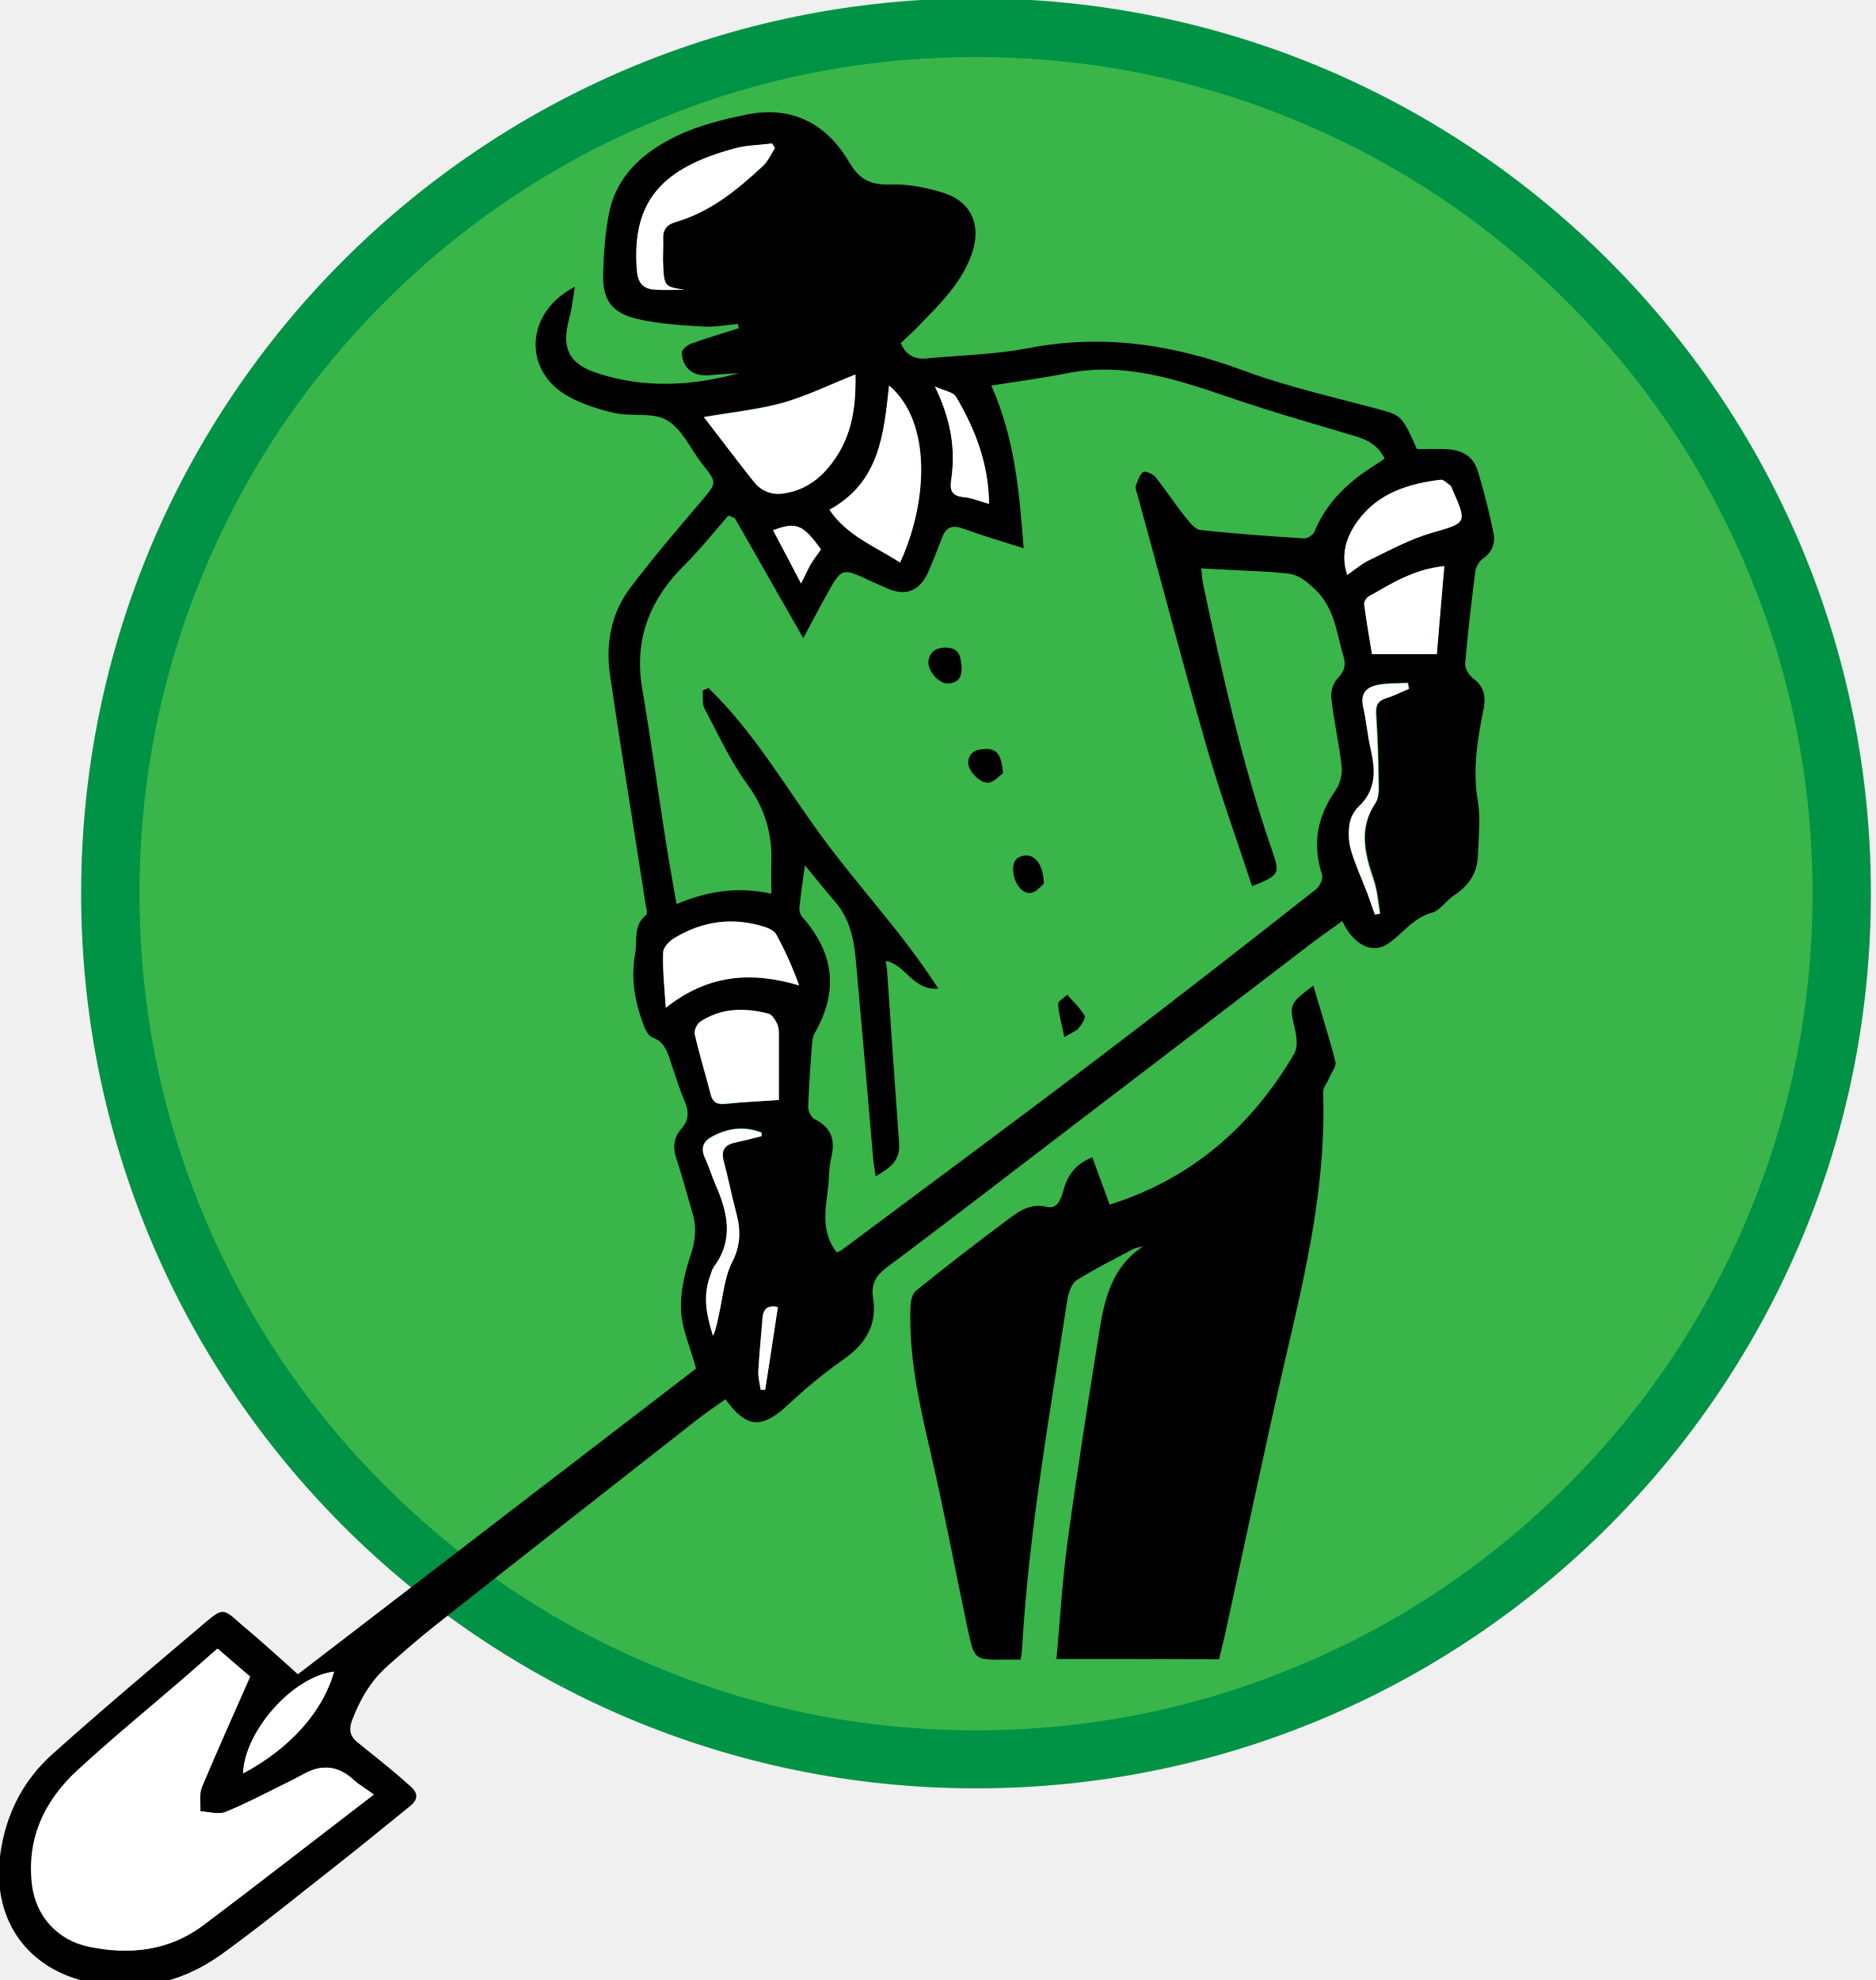
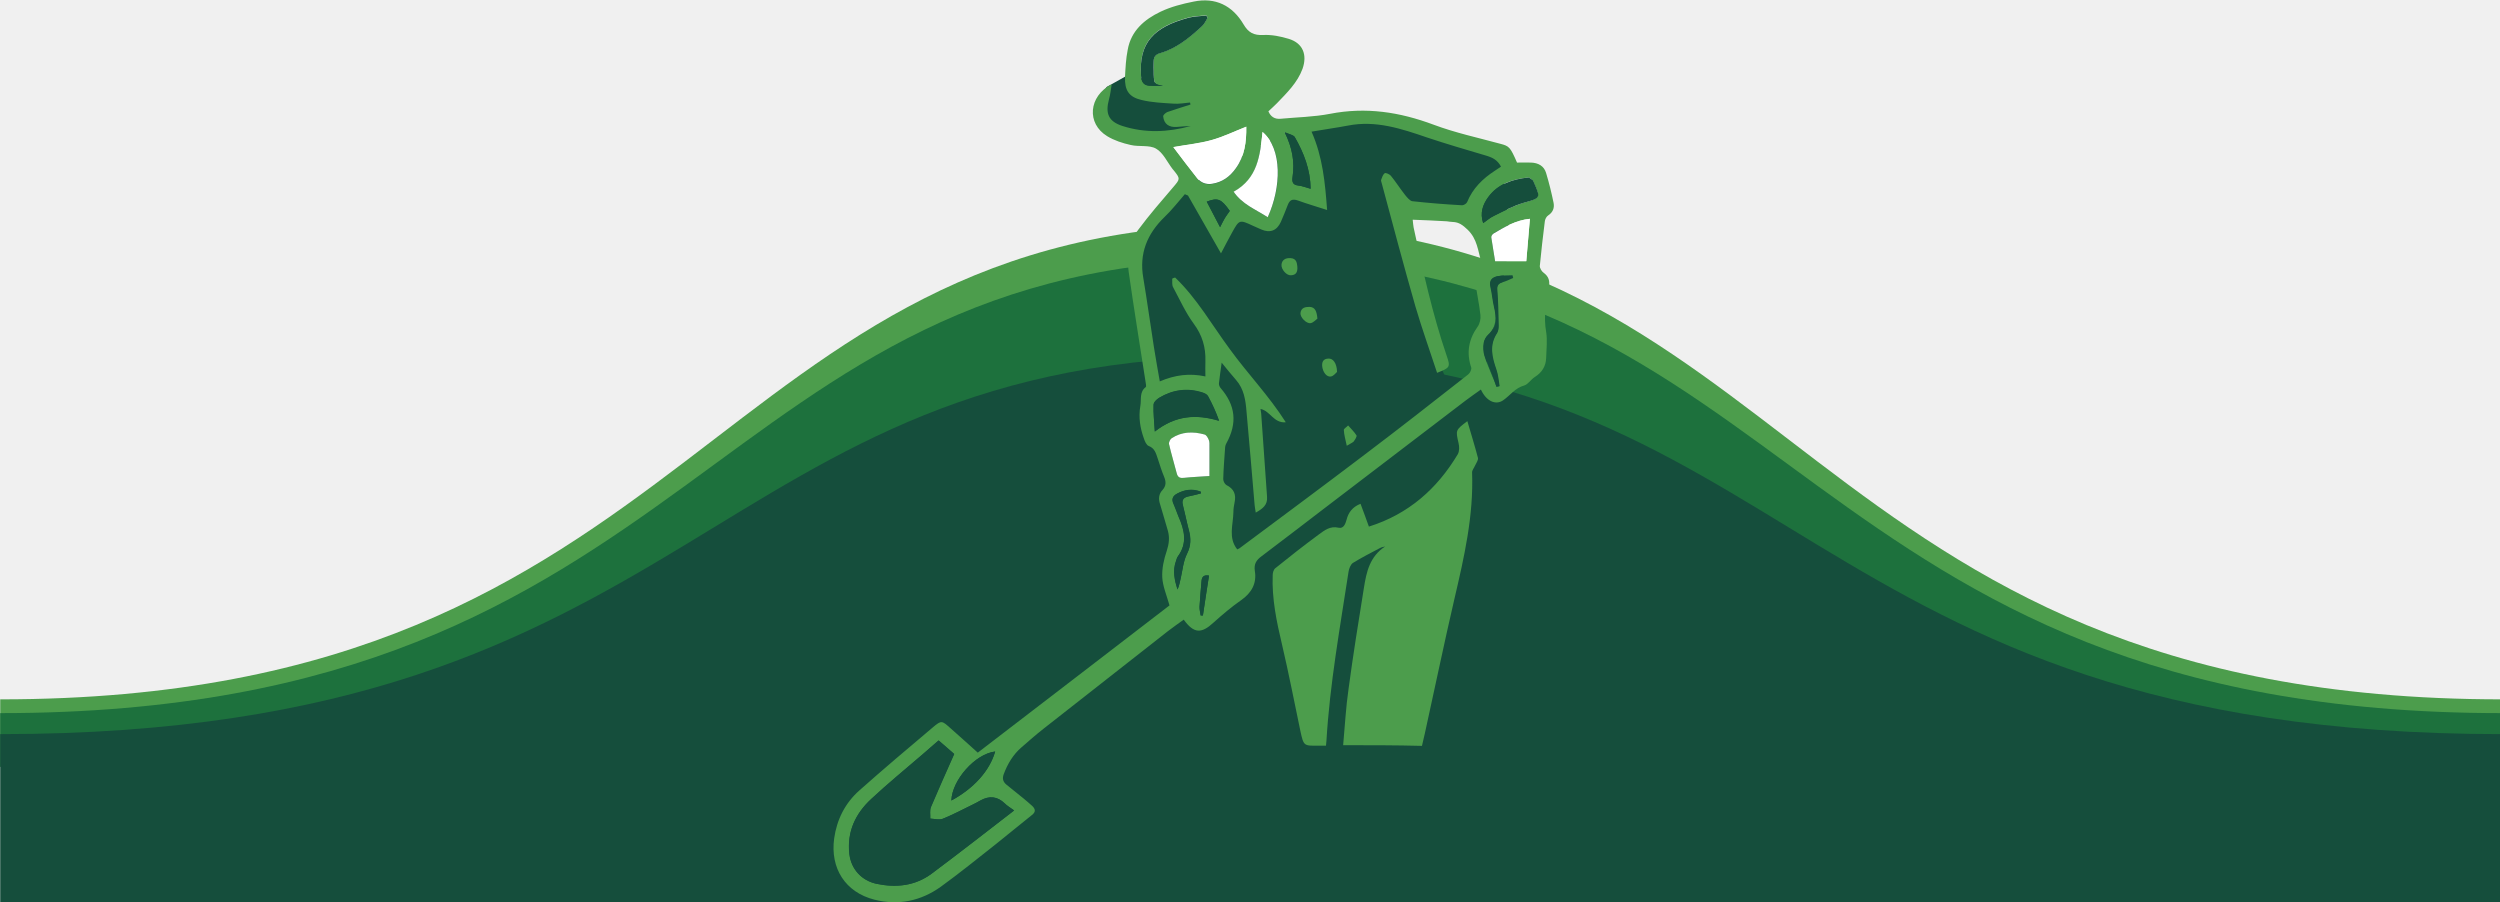
- <svg xmlns="http://www.w3.org/2000/svg" version="1.1" id="Layer_1" x="0px" y="0px" viewBox="0 0 575.6 607.5" style="enable-background:new 0 0 575.6 607.5;" xml:space="preserve">
+ <svg xmlns="http://www.w3.org/2000/svg" version="1.1" id="Layer_1" x="0px" y="0px" viewBox="0 0 1107.1 399.2" style="enable-background:new 0 0 1107.1 399.2;" xml:space="preserve">
  <style type="text/css">
- 	.st0{fill:#39B54A;}
- 	.st1{fill:#009245;}
- 	.st2{fill:#FFFFFF;}
+ 	.st0{fill:#154E3C;}
+ 	.st1{fill:#4C9D4C;}
+ 	.st2{fill:#1D713D;}
+ 	.st3{fill:#FFFFFF;}
</style>
+   <polyline class="st0" points="500.1,32.9 490.1,38.5 485.1,45.9 487.1,53.9 498.1,59.9 518.1,60.9 534.1,55.9 535.1,44.9   521.1,39.9 " />
+   <path class="st1" d="M0.1,309.7c311.8,0,311.8-210.4,554-210.4s242.2,210.4,554,210.4c0,9.9,0,19.9,0,29.8c-369.3,0-738.7,0-1108,0  C0.1,329.6,0.1,319.7,0.1,309.7z" />
+   <path class="st2" d="M1108.1,315.8c-311.8,0-311.8-201.1-554-201.1S311.9,315.8,0.1,315.8c0,7.9,0,15.8,0,23.8  c369.3,0,738.7,0,1108,0C1108.1,331.6,1108.1,323.7,1108.1,315.8z" />
+   <path class="st0" d="M554.1,157.7c-242.2,0-242.2,167.4-554,167.4c0,1.6,0,3.2,0,4.9v9.6v65.4h1108v-65.4v-9.6c0-1.6,0-3.2,0-4.9  C796.3,325.1,796.3,157.7,554.1,157.7z" />
+   <polygon class="st0" points="664.9,68.5 641.1,59.9 605.9,51.4 575.4,55.2 526.9,81.8 516.4,88.5 501.2,114.2 511.6,172.3   535.4,170.4 537.3,153.3 554.5,177.1 561.1,239 643.9,175.9 634.5,154.2 618.3,91.4 620.2,92.3 647.8,95.2 658.3,108.5 657.3,126.6   658.3,142.8 654.5,154.2 654.5,167.8 657.3,165.7 668.8,107.6 " />
  <g>
-     <path class="st0" d="M299.5,539.7c-71,0-137.7-27.6-187.8-77.8C61.5,411.7,33.9,345,33.9,274.1c0-71,27.6-137.7,77.8-187.8   C161.8,36.1,228.5,8.5,299.5,8.5c71,0,137.7,27.6,187.8,77.8c50.2,50.2,77.8,116.9,77.8,187.8c0,71-27.6,137.7-77.8,187.8   S370.4,539.7,299.5,539.7z" />
-     <path class="st1" d="M299.5,17.5c34.7,0,68.3,6.8,99.9,20.2c30.6,12.9,58,31.4,81.6,55c23.6,23.6,42.1,51,55,81.6   c13.4,31.6,20.2,65.2,20.2,99.9s-6.8,68.3-20.2,99.9c-12.9,30.6-31.4,58-55,81.6c-23.6,23.6-51,42.1-81.6,55   c-31.6,13.4-65.2,20.2-99.9,20.2s-68.3-6.8-99.9-20.2c-30.6-12.9-58-31.4-81.6-55c-23.6-23.6-42.1-51-55-81.6   c-13.4-31.6-20.2-65.2-20.2-99.9s6.8-68.3,20.2-99.9c12.9-30.6,31.4-58,55-81.6c23.6-23.6,51-42.1,81.6-55   C231.2,24.2,264.8,17.5,299.5,17.5 M299.5-0.5c-151.7,0-274.6,123-274.6,274.6s123,274.6,274.6,274.6s274.6-123,274.6-274.6   S451.2-0.5,299.5-0.5L299.5-0.5z" />
-   </g>
-   <g>
-     <path d="M91.4,513.7c41-31.5,82-62.9,122.2-93.8c-1.8-6.7-4.4-12.2-4.6-17.8c-0.3-5.6,1.1-11.5,2.9-16.9c1.5-4.4,1.9-8.4,0.7-12.7   c-1.7-5.7-3.2-11.5-5.1-17.2c-1.1-3.4-0.7-6.4,1.6-9c2.4-2.7,2.3-5.3,1-8.4c-1.6-3.8-2.8-7.7-4.1-11.5c-1.1-3.3-1.8-6.6-5.8-8.1   c-1.4-0.5-2.4-2.9-3-4.6c-2.5-6.8-3.6-13.7-2.3-21c0.7-4.2-0.7-8.7,3.4-12c0.5-0.4,0-2.2-0.2-3.3c-3.6-23.4-7.5-46.9-10.9-70.3   c-1.4-9.5,0.3-18.9,6.1-26.6c7.1-9.4,14.8-18.4,22.4-27.3c4.1-4.9,4.3-5.2,0.3-10.2c-0.3-0.3-0.6-0.7-0.8-1   c-3.4-4.5-6-10.5-10.6-13.1c-4.3-2.5-10.8-1-16.1-2.2c-5.2-1.2-10.5-2.9-15-5.6c-13.2-8.1-12-25.5,2.9-33.1   c-0.6,3.6-0.9,6.7-1.7,9.6c-2.5,9.1-0.3,14,8.6,16.9c14.3,4.7,28.9,4,43.4,0c-2.9,0.2-5.9,0.3-8.8,0.6c-5,0.5-8.3-1.8-8.7-6.8   c-0.1-0.9,1.6-2.4,2.8-2.8c4.8-1.8,9.8-3.2,14.7-4.8c-0.1-0.4-0.2-0.9-0.3-1.3c-3.5,0.3-7,1-10.4,0.8c-6.8-0.4-13.7-0.8-20.3-2.3   c-8.2-1.9-11-6.1-10.6-14.6c0.2-5.8,0.6-11.7,1.7-17.4c2.2-12,10.7-19.3,20.9-24.2c6.6-3.2,14-5,21.2-6.5   c13.9-2.9,24.7,2.6,31.7,14.6c3.1,5.2,6.4,7,12.4,6.8c5.4-0.2,11.1,0.9,16.3,2.5c9,2.8,12,10.2,8.8,19.1c-3.3,9-9.9,15.3-16.3,21.9   c-1.7,1.8-3.6,3.4-5.4,5.2c1.5,3.4,4,5,7.6,4.7c10.6-1,21.3-1.2,31.7-3.2c22.8-4.4,44.4-1.1,65.9,6.9c13.8,5.1,28.4,8.3,42.7,12.2   c5.4,1.5,6.2,2,10.5,11.9c2.9,0,5.9-0.1,9,0c4.7,0.2,8.3,2.1,9.7,6.8c1.9,6.2,3.5,12.6,4.8,19c0.6,3.1-0.4,5.9-3.4,7.9   c-1.1,0.8-2,2.5-2.2,3.9c-1.2,9.4-2.3,18.8-3.1,28.2c-0.1,1.5,1.1,3.5,2.4,4.5c3.3,2.4,4,5.4,3.3,9.2c-1.9,9.4-3.5,18.8-1.8,28.6   c0.9,5.4,0.2,11,0,16.6c-0.2,5.4-2.8,9.3-7.3,12.2c-2.4,1.5-4.2,4.6-6.7,5.3c-5.9,1.6-9,6.4-13.5,9.5c-4.9,3.4-10.7,0.4-14.1-6.9   c-3.3,2.4-6.6,4.6-9.8,7.1c-30,22.9-59.9,45.8-89.9,68.7c-13.3,10.2-26.6,20.4-40,30.4c-3.3,2.5-5,4.9-4.3,9.5   c1.3,7.9-2.1,13.9-8.8,18.6c-6.2,4.3-12,9.2-17.5,14.3c-7.8,7.2-12.5,7.1-19-1.9c-3.3,2.4-6.8,4.7-10,7.3   c-26.5,20.8-53,41.5-79.4,62.4c-4.8,3.8-9.4,7.8-14,11.9c-5.3,4.6-8.7,10.4-11.2,17c-1,2.8-0.6,4.8,1.6,6.6c3.7,3,7.5,6,11.2,9.1   c1.8,1.5,3.5,3,5.3,4.6c2.1,1.9,2.3,3.8-0.1,5.8c-7.7,6.2-15.3,12.5-23.1,18.6c-11.6,9.1-23,18.4-34.9,27   c-12.7,9.1-27.1,12.1-42.3,8.2c-18.5-4.7-28.2-20-25.6-39c1.7-12.2,7-22.6,16.1-30.7c15.3-13.7,31-26.9,46.7-40.2   c5.4-4.6,5.7-4.4,10.9,0.3C79.2,502.7,85.1,508,91.4,513.7z M256.8,384.3c0.6-0.3,1.1-0.5,1.4-0.7c26.5-19.8,53.1-39.4,79.4-59.4   c22.3-16.9,44.3-34.1,66.3-51.4c1.1-0.9,2.2-3.3,1.8-4.4c-3.1-9.5-1.5-17.9,4.2-26c1.3-1.9,2.1-4.9,1.8-7.2   c-0.8-7.1-2.4-14.1-3.2-21.1c-0.2-1.9,0.6-4.6,2-6c2-2.1,2.6-4,1.8-6.6c-2.2-7.2-2.6-14.8-8.8-20.7c-3-2.8-5.4-4.8-9.3-4.9   c-1.3-0.1-2.6-0.3-3.9-0.4c-7.1-0.4-14.2-0.7-21.7-1.1c0.3,2.1,0.3,3.5,0.6,4.9c5.9,27.5,11.9,54.9,21.1,81.5   c2.6,7.4,2.3,7.7-6.1,11.1c-4.6-14.1-9.7-28.1-13.8-42.3c-7.5-26-14.3-52.2-21.5-78.3c-0.2-0.7-0.6-1.5-0.4-2.1   c0.6-1.6,1.1-3.4,2.3-4.4c0.5-0.4,3,0.6,3.8,1.6c3.2,4,5.9,8.2,9.1,12.2c1.3,1.6,3,3.8,4.6,4c10.6,1.2,21.2,1.9,31.8,2.6   c1,0.1,2.8-1,3.2-2c3.6-8.7,9.9-14.9,17.7-19.9c1.3-0.8,2.6-1.7,3.9-2.6c-2.1-4.2-5.4-5.8-9.1-6.9c-12.7-3.8-25.4-7.4-38-11.7   c-16.4-5.6-32.6-11.1-50.3-7.6c-7.5,1.5-15.1,2.5-23.3,3.8c7.2,16.2,8.6,32.6,9.9,49.9c-6.7-2.1-12.7-3.9-18.5-6   c-3.3-1.2-5.2-0.6-6.5,2.7c-1.4,3.7-2.8,7.3-4.4,10.9c-2.6,5.6-6.9,7.2-12.5,4.7c-1.7-0.8-3.5-1.5-5.2-2.3   c-8.7-4.1-8.7-4.1-13.4,4.4c-2.2,3.9-4.2,7.8-7.1,13.2c-7.5-13.1-14.2-24.9-21-36.8c-0.7-0.3-1.3-0.6-2-0.8   c-4.3,4.9-8.4,10.1-13,14.7c-11,10.7-16.1,23.2-13.4,38.6c2.5,14.6,4.5,29.3,6.8,44c1.1,7.3,2.4,14.5,3.7,21.9   c9.7-4.1,19-5.4,29.1-3.2c0-3.6-0.1-6.6,0-9.6c0.3-8.9-2-16.6-7.4-24c-5.2-7.1-8.9-15.3-13.1-23.2c-0.8-1.5-0.4-3.6-0.6-5.5   c0.6-0.3,1.2-0.5,1.8-0.8c13.9,13.4,23.5,30.2,34.8,45.6c11.4,15.6,24.9,29.7,35.7,46.6c-7.8,0.7-9.9-7.3-16.1-8.5   c0.2,1.2,0.3,2.1,0.4,2.9c1.2,17.7,2.4,35.4,3.7,53.1c0.4,5.3-2.8,7.6-7.2,10.1c-0.3-1.9-0.5-3.3-0.7-4.7   c-1.7-19.9-3.4-39.8-5.2-59.6c-0.6-7.1-1.5-14.2-6.6-20c-3.1-3.5-6-7.3-9.2-11.1c-0.6,4.6-1.3,8.8-1.7,13.1c-0.1,1,0.4,2.3,1.1,3   c9.6,11,10.9,22.5,3.7,35.2c-0.6,1-0.8,2.2-0.9,3.3c-0.5,6.5-1,13.1-1.2,19.6c0,1.3,0.9,3.2,2,3.7c4.9,2.4,6.3,6.1,5.2,11.2   c-0.5,2-0.7,4-0.8,6.1C254.1,368.7,250.9,376.8,256.8,384.3z M114.7,550.6c-2.6-1.9-4.5-3-6-4.4c-4.8-4.5-9.9-5-15.5-1.9   c-1.8,1-3.6,2-5.4,2.8c-6.1,3-12.2,6.2-18.5,8.8c-2.2,0.9-5.2,0-7.8-0.2c0.1-2.5-0.4-5.2,0.5-7.4c4.7-11.2,9.7-22.3,14.8-33.9   c-3.1-2.6-6.6-5.7-10-8.6c-3.6,3.1-6.7,5.9-9.9,8.7c-11,9.5-22.3,18.8-33,28.6c-10.1,9.3-15.6,21-13.9,35.1c1.1,9.7,7.9,17,17.4,19   c12.5,2.6,24.5,1.3,35-6.5C79.7,577.7,96.8,564.3,114.7,550.6z M262.5,114.9c-7.6,3-14.7,6.5-22.2,8.6c-7.6,2.1-15.6,2.9-24.3,4.4   c5.4,7,10.2,13.5,15.3,19.8c2.3,2.9,5.6,4.2,9.3,3.6c6.6-1,11.5-4.7,15.2-10C261.5,133.6,262.7,124.6,262.5,114.9z M276.2,172.6   c8.7-19,9.6-43.3-3.3-54.3c-1.6,14.9-2.9,29.6-18.3,38.1C259.9,164.4,268.4,167.6,276.2,172.6z M204.3,309.2   c13-10.3,26.3-11.2,40.9-6.8c-2-5.6-4.4-10.7-7-15.6c-0.6-1.1-2.2-1.9-3.5-2.3c-9.7-3.1-19-1.9-27.6,3.3c-1.6,0.9-3.5,2.9-3.6,4.5   C203.3,297.6,203.9,303,204.3,309.2z M210,88.9c-6-0.9-6.2-1.1-6.5-7.4c-0.1-2.8,0.1-5.5,0-8.3c-0.1-2.8,1.2-4.3,3.8-5   c10.7-3.1,19-10,26.9-17.3c1.5-1.4,2.4-3.6,3.6-5.4c-0.3-0.5-0.6-0.9-0.9-1.4c-3.8,0.5-7.8,0.5-11.4,1.5   c-21.9,5.9-31.6,15.8-30.1,37.1c0.3,3.7,1.6,5.9,5.2,6.2C203.7,89.1,206.9,88.9,210,88.9z M239,337.5c0-6,0-12.4,0-18.7   c0-1.5,0.1-3-0.4-4.3c-0.5-1.3-1.6-3.1-2.8-3.4c-7.3-1.9-14.4-1.8-21,2.5c-1,0.7-1.9,2.7-1.6,3.8c1.4,6.2,3.3,12.3,4.9,18.5   c0.7,2.8,2.4,3.1,4.9,2.8C228.2,338.1,233.4,337.9,239,337.5z M413.4,176.4c2.5-1.7,4.5-3.5,6.8-4.6c6.2-3,12.4-6.4,19-8.3   c10.8-3.1,11-2.9,6.4-13.3c-0.2-0.4-0.3-0.9-0.6-1.2c-1-0.7-2.1-1.9-3-1.8c-9.9,1.2-19.2,4.1-25.4,12.6   C413.2,164.6,411.3,170,413.4,176.4z M443.2,173.7c-9.2,0.9-16.1,5.3-23.2,9.3c-0.7,0.4-1.5,1.7-1.4,2.4c0.7,5.2,1.6,10.4,2.4,15.3   c7,0,13.2,0,19.9,0C441.6,192,442.4,183.1,443.2,173.7z M102.5,512.9c-12.7,1.5-27.4,18.2-27.9,31.2   C88.9,536.5,99,525.3,102.5,512.9z M233.7,348.6c0-0.4,0-0.8,0-1.2c-5.1-2-10.1-1.4-15,1.1c-2.9,1.5-3.9,3.6-2.3,6.8   c1.3,2.6,2.1,5.4,3.2,8.1c3.7,8.5,5.7,16.8-0.5,25.1c-0.7,0.9-0.9,2.1-1.3,3.2c-2.2,6.1-0.9,12,1,18c1.1-2.3,1.4-4.7,1.9-7   c1.2-5.3,1.6-11,4-15.7c2.6-5.2,2.6-9.9,1.2-15.1c-1.4-5.2-2.4-10.5-3.8-15.7c-0.9-3.3,0.2-5,3.4-5.8   C228.2,350,230.9,349.3,233.7,348.6z M303.5,154.6c-0.2-12.2-4.3-22.8-10.1-32.8c-0.9-1.5-3.6-1.8-6.5-3.2c4.9,9.9,6.4,19,5,28.5   c-0.4,3,0,5,3.6,5.4C298,152.7,300.3,153.7,303.5,154.6z M421.9,280.6c0.6-0.1,1.1-0.3,1.7-0.4c-0.6-3.5-0.9-7.2-2-10.5   c-2.7-7.9-4.6-15.6,0.5-23.3c0.8-1.2,1.1-3.1,1.1-4.6c-0.1-7.6-0.3-15.1-0.8-22.7c-0.2-2.9,0.6-4.3,3.3-5.1   c2.3-0.7,4.5-1.8,6.8-2.8c-0.1-0.6-0.3-1.2-0.4-1.8c-3.1,0.2-6.2,0.1-9.1,0.6c-3.6,0.7-5.6,2.6-4.5,6.8c1,4.2,1.3,8.6,2.3,12.9   c1.5,6.5,1.7,12.5-3.7,17.6c-1.4,1.3-2.5,3.4-2.8,5.3c-0.4,2.6-0.3,5.4,0.4,7.9c1.3,4.5,3.3,8.8,5,13.2   C420.3,276.1,421.1,278.4,421.9,280.6z M245.8,179c1.3-2.5,2-4.2,3-5.8c1-1.6,2.1-3.1,3.2-4.6c-5.5-7.7-7.6-8.6-14.7-5.9   C240.1,168,242.8,173.2,245.8,179z M238.7,401c-3-0.6-4.5,0.5-4.7,3.2c-0.5,5.5-1,11-1.3,16.5c-0.1,1.9,0.4,3.8,0.7,5.7   c0.5,0,1,0,1.4,0C236.1,418,237.4,409.7,238.7,401z" />
-     <path d="M324.2,509c1.1-12.3,1.8-24.2,3.4-36c2.9-21.5,6.3-42.9,9.7-64.3c1.6-10,3.8-20,13.5-26.3c-1.1,0.3-2.3,0.4-3.2,0.9   c-5.8,3.1-11.7,6-17.2,9.5c-1.5,0.9-2.4,3.6-2.8,5.5c-5.5,35.8-11.9,71.6-14,107.9c-0.1,1-0.2,2-0.4,3c-1.8,0-3.4,0-5,0   c-9.1,0.1-9.2,0.1-11.2-9.1c-3.9-18.5-7.4-37.1-11.7-55.6c-3.4-14.5-6.5-29-5.9-44c0.1-1.5,0.6-3.6,1.7-4.5   c9.1-7.3,18.3-14.5,27.6-21.4c3.6-2.7,7.2-5.6,12.6-4.3c3.1,0.8,4.3-2.4,5-5c1.2-4.6,3.7-8.2,8.9-10.2c1.8,5,3.6,9.8,5.3,14.5   c25.2-7.9,43.5-24,56.6-46.2c1.1-1.8,0.9-4.8,0.4-7c-1.9-8.3-2.1-8.2,5.5-14c2.3,7.9,4.8,15.6,6.8,23.4c0.3,1.4-1.2,3.2-1.9,4.9   c-0.6,1.5-1.9,3-1.9,4.4c1,27.4-5,53.8-11.2,80.2c-6.6,28.5-12.6,57.2-18.8,85.8c-0.6,2.5-1.2,5.1-1.9,8   C358,509,341.7,509,324.2,509z" />
-     <path class="st2" d="M114.7,550.6c-17.9,13.7-35.1,27.1-52.5,40.2c-10.4,7.8-22.5,9.1-35,6.5c-9.5-2-16.2-9.3-17.4-19   c-1.7-14.2,3.8-25.8,13.9-35.1c10.7-9.9,22-19.1,33-28.6c3.2-2.8,6.3-5.5,9.9-8.7c3.4,2.9,6.9,5.9,10,8.6   c-5.1,11.5-10.1,22.6-14.8,33.9c-0.9,2.2-0.3,4.9-0.5,7.4c2.6,0.1,5.6,1,7.8,0.2c6.3-2.5,12.4-5.8,18.5-8.8   c1.8-0.9,3.6-1.8,5.4-2.8c5.6-3.2,10.8-2.7,15.5,1.9C110.2,547.6,112.1,548.7,114.7,550.6z" />
-     <path class="st2" d="M262.5,114.9c0.2,9.7-1,18.6-6.7,26.5c-3.8,5.3-8.6,9-15.2,10c-3.8,0.6-7-0.7-9.3-3.6   c-5-6.3-9.9-12.8-15.3-19.8c8.7-1.5,16.7-2.3,24.3-4.4C247.8,121.4,254.9,117.9,262.5,114.9z" />
-     <path class="st2" d="M276.2,172.6c-7.7-5-16.3-8.2-21.7-16.2c15.4-8.4,16.7-23.2,18.3-38.1C285.8,129.3,284.9,153.6,276.2,172.6z" />
-     <path class="st2" d="M204.3,309.2c-0.4-6.2-1-11.6-0.8-17c0-1.6,2-3.6,3.6-4.5c8.7-5.2,18-6.4,27.6-3.3c1.3,0.4,2.9,1.2,3.5,2.3   c2.7,4.9,5,10,7,15.6C230.6,298,217.3,298.9,204.3,309.2z" />
-     <path class="st2" d="M210,88.9c-3.1,0-6.3,0.2-9.4-0.1c-3.6-0.3-5-2.5-5.2-6.2c-1.6-21.3,8.2-31.2,30.1-37.1c3.7-1,7.6-1,11.4-1.5   c0.3,0.5,0.6,0.9,0.9,1.4c-1.2,1.8-2,3.9-3.6,5.4c-7.9,7.4-16.2,14.2-26.9,17.3c-2.6,0.8-3.9,2.3-3.8,5c0.1,2.8-0.2,5.5,0,8.3   C203.8,87.8,204,88,210,88.9z" />
-     <path class="st2" d="M239,337.5c-5.6,0.4-10.8,0.6-16,1.1c-2.5,0.3-4.2-0.1-4.9-2.8c-1.6-6.2-3.5-12.3-4.9-18.5   c-0.3-1.1,0.7-3.1,1.6-3.8c6.5-4.3,13.7-4.4,21-2.5c1.2,0.3,2.2,2.1,2.8,3.4c0.5,1.3,0.4,2.9,0.4,4.3   C239,325.1,239,331.5,239,337.5z" />
-     <path class="st2" d="M413.4,176.4c-2.1-6.5-0.2-11.8,3.3-16.6c6.2-8.5,15.5-11.4,25.4-12.6c0.9-0.1,2,1.1,3,1.8   c0.3,0.2,0.4,0.8,0.6,1.2c4.6,10.4,4.4,10.2-6.4,13.3c-6.6,1.9-12.8,5.3-19,8.3C417.9,172.9,415.9,174.7,413.4,176.4z" />
-     <path class="st2" d="M443.2,173.7c-0.8,9.5-1.6,18.4-2.3,27c-6.7,0-12.8,0-19.9,0c-0.8-4.8-1.7-10.1-2.4-15.3   c-0.1-0.8,0.7-2,1.4-2.4C427,179,433.9,174.6,443.2,173.7z" />
-     <path class="st2" d="M102.5,512.9c-3.5,12.3-13.6,23.6-27.9,31.2C75.1,531.1,89.8,514.5,102.5,512.9z" />
-     <path class="st2" d="M233.7,348.6c-2.7,0.7-5.5,1.4-8.2,2c-3.2,0.7-4.3,2.5-3.4,5.8c1.4,5.2,2.4,10.5,3.8,15.7   c1.4,5.2,1.5,9.9-1.2,15.1c-2.4,4.7-2.8,10.4-4,15.7c-0.5,2.3-0.9,4.7-1.9,7c-1.9-6-3.2-11.9-1-18c0.4-1.1,0.7-2.3,1.3-3.2   c6.1-8.3,4.2-16.7,0.5-25.1c-1.2-2.7-2-5.5-3.2-8.1c-1.5-3.2-0.6-5.3,2.3-6.8c4.9-2.6,9.8-3.2,15-1.1   C233.7,347.8,233.7,348.2,233.7,348.6z" />
-     <path class="st2" d="M303.5,154.6c-3.2-0.9-5.5-1.9-8-2.1c-3.7-0.4-4.1-2.4-3.6-5.4c1.4-9.5-0.2-18.5-5-28.5   c2.9,1.3,5.7,1.7,6.5,3.2C299.3,131.7,303.4,142.4,303.5,154.6z" />
-     <path class="st2" d="M421.9,280.6c-0.8-2.3-1.6-4.5-2.4-6.7c-1.7-4.4-3.7-8.7-5-13.2c-0.7-2.5-0.8-5.3-0.4-7.9   c0.3-1.9,1.4-4,2.8-5.3c5.4-5.1,5.2-11.1,3.7-17.6c-1-4.2-1.3-8.6-2.3-12.9c-1-4.2,1-6.2,4.5-6.8c3-0.6,6.1-0.4,9.1-0.6   c0.1,0.6,0.3,1.2,0.4,1.8c-2.3,0.9-4.5,2.1-6.8,2.8c-2.7,0.8-3.5,2.2-3.3,5.1c0.5,7.5,0.7,15.1,0.8,22.7c0,1.5-0.2,3.4-1.1,4.6   c-5.1,7.7-3.2,15.4-0.5,23.3c1.2,3.3,1.4,7,2,10.5C423,280.4,422.5,280.5,421.9,280.6z" />
-     <path class="st2" d="M245.8,179c-3-5.8-5.8-11-8.6-16.3c7.1-2.7,9.2-1.8,14.7,5.9c-1.1,1.5-2.3,3-3.2,4.6   C247.8,174.8,247.1,176.6,245.8,179z" />
-     <path class="st2" d="M238.7,401c-1.3,8.7-2.6,17.1-3.9,25.4c-0.5,0-1,0-1.4,0c-0.2-1.9-0.8-3.8-0.7-5.7c0.3-5.5,0.9-11,1.3-16.5   C234.3,401.4,235.8,400.4,238.7,401z" />
-     <path d="M295,203.9c0.5,4.4-1.4,5.6-4,5.8c-2.8,0.2-6.4-3.8-6.1-6.8c0.4-3.2,2.7-4.3,5.6-4.2C294.9,198.9,294.7,202.3,295,203.9z" />
-     <path d="M320.3,271.1c-0.7,0.6-2,2.4-3.7,2.8c-2.8,0.7-5.5-2.9-5.7-6.8c-0.2-2.8,1.1-4.5,3.9-4.6   C317.8,262.3,320.2,265.6,320.3,271.1z" />
-     <path d="M307.8,237.2c-1.1,0.8-2.6,2.6-4.3,2.9c-2.7,0.5-6.7-3.8-6.4-6.4c0.4-3.4,3.1-3.9,5.8-3.9   C306.6,229.9,307.3,232.7,307.8,237.2z" />
-     <path d="M326.6,318.2c-0.8-4-1.7-7-1.9-10.1c-0.1-0.9,1.8-1.9,2.8-2.9c1.8,2.1,3.9,4,5.3,6.4c0.4,0.8-0.9,2.8-1.9,4   C330.1,316.4,328.7,316.9,326.6,318.2z" />
+     <path class="st1" d="M433,333.3c28.5-21.9,57-43.7,84.9-65.2c-1.3-4.6-3-8.5-3.2-12.4c-0.2-3.9,0.7-8,2-11.8c1-3.1,1.3-5.8,0.5-8.8   c-1.2-4-2.3-8-3.5-11.9c-0.8-2.4-0.5-4.5,1.1-6.2c1.7-1.9,1.6-3.7,0.7-5.9c-1.1-2.6-1.9-5.3-2.8-8c-0.8-2.3-1.3-4.6-4-5.6   c-1-0.4-1.7-2-2.1-3.2c-1.7-4.7-2.5-9.5-1.6-14.6c0.5-2.9-0.5-6.1,2.4-8.3c0.3-0.3,0-1.5-0.1-2.3c-2.5-16.3-5.2-32.6-7.5-48.9   c-0.9-6.6,0.2-13.1,4.3-18.5c4.9-6.6,10.3-12.8,15.6-19c2.9-3.4,3-3.6,0.2-7.1c-0.2-0.2-0.4-0.5-0.6-0.7c-2.4-3.1-4.2-7.3-7.4-9.1   c-3-1.7-7.5-0.7-11.2-1.6c-3.6-0.8-7.3-2-10.4-3.9c-9.2-5.6-8.3-17.7,2-23c-0.4,2.5-0.6,4.6-1.2,6.7c-1.7,6.3-0.2,9.8,6,11.8   c10,3.2,20.1,2.8,30.2,0c-2,0.1-4.1,0.2-6.1,0.4c-3.5,0.3-5.8-1.3-6.1-4.7c0-0.6,1.1-1.6,1.9-1.9c3.4-1.2,6.8-2.2,10.2-3.3   c-0.1-0.3-0.1-0.6-0.2-0.9c-2.4,0.2-4.9,0.7-7.3,0.5c-4.7-0.3-9.5-0.5-14.1-1.6c-5.7-1.3-7.6-4.3-7.4-10.2c0.2-4,0.4-8.1,1.2-12.1   c1.5-8.4,7.4-13.4,14.5-16.8c4.6-2.2,9.7-3.5,14.7-4.5c9.7-2,17.2,1.8,22.1,10.1c2.1,3.6,4.5,4.9,8.7,4.7c3.7-0.2,7.7,0.6,11.3,1.7   c6.3,1.9,8.3,7.1,6.1,13.3c-2.3,6.2-6.9,10.6-11.3,15.2c-1.2,1.2-2.5,2.4-3.8,3.6c1,2.4,2.8,3.5,5.3,3.3c7.4-0.7,14.8-0.8,22-2.2   c15.9-3.1,30.8-0.8,45.8,4.8c9.6,3.6,19.8,5.8,29.7,8.5c3.8,1,4.3,1.4,7.3,8.3c2,0,4.1-0.1,6.2,0c3.2,0.1,5.8,1.5,6.7,4.7   c1.3,4.3,2.4,8.8,3.3,13.2c0.4,2.2-0.3,4.1-2.4,5.5c-0.8,0.5-1.4,1.7-1.5,2.7c-0.8,6.5-1.6,13.1-2.2,19.6c-0.1,1,0.8,2.5,1.7,3.1   c2.3,1.7,2.8,3.7,2.3,6.4c-1.3,6.6-2.4,13.1-1.2,19.8c0.6,3.7,0.1,7.7,0,11.5c-0.1,3.7-1.9,6.5-5.1,8.5c-1.7,1.1-2.9,3.2-4.6,3.7   c-4.1,1.1-6.3,4.5-9.4,6.6c-3.4,2.3-7.5,0.2-9.8-4.8c-2.3,1.7-4.6,3.2-6.8,4.9c-20.8,15.9-41.7,31.8-62.5,47.7   c-9.3,7.1-18.5,14.2-27.8,21.2c-2.3,1.7-3.5,3.4-3,6.6c0.9,5.5-1.5,9.7-6.1,12.9c-4.3,3-8.3,6.4-12.2,9.9c-5.4,5-8.7,4.9-13.2-1.3   c-2.3,1.7-4.7,3.3-7,5.1c-18.4,14.4-36.8,28.9-55.2,43.3c-3.3,2.6-6.5,5.4-9.7,8.2c-3.7,3.2-6.1,7.3-7.8,11.8   c-0.7,1.9-0.4,3.3,1.1,4.6c2.6,2.1,5.2,4.2,7.8,6.3c1.2,1,2.5,2.1,3.7,3.2c1.5,1.4,1.6,2.7-0.1,4c-5.4,4.3-10.7,8.7-16.1,13   c-8,6.3-16,12.8-24.3,18.8c-8.8,6.3-18.8,8.4-29.4,5.7c-12.9-3.3-19.6-13.9-17.8-27.1c1.2-8.5,4.9-15.7,11.2-21.3   c10.7-9.5,21.6-18.7,32.5-27.9c3.8-3.2,4-3,7.6,0.2C424.5,325.6,428.5,329.3,433,333.3z M547.9,243.3c0.4-0.2,0.7-0.3,1-0.5   c18.4-13.7,36.9-27.4,55.2-41.3c15.5-11.7,30.8-23.7,46.1-35.7c0.8-0.6,1.6-2.3,1.3-3.1c-2.2-6.6-1.1-12.5,2.9-18.1   c0.9-1.3,1.4-3.4,1.2-5c-0.5-4.9-1.7-9.8-2.2-14.7c-0.2-1.4,0.4-3.2,1.4-4.2c1.4-1.5,1.8-2.8,1.2-4.6c-1.5-5-1.8-10.3-6.1-14.4   c-2.1-2-3.8-3.3-6.5-3.4c-0.9,0-1.8-0.2-2.7-0.3c-4.9-0.3-9.8-0.5-15.1-0.7c0.2,1.5,0.2,2.5,0.4,3.4c4.1,19.1,8.3,38.2,14.6,56.7   c1.8,5.2,1.6,5.4-4.2,7.7c-3.2-9.8-6.7-19.5-9.6-29.4c-5.2-18.1-10-36.3-14.9-54.5c-0.1-0.5-0.4-1.1-0.3-1.5c0.4-1.1,0.8-2.4,1.6-3   c0.4-0.3,2.1,0.4,2.7,1.1c2.2,2.7,4.1,5.7,6.3,8.5c0.9,1.1,2.1,2.6,3.2,2.8c7.3,0.8,14.7,1.4,22.1,1.8c0.7,0,1.9-0.7,2.2-1.4   c2.5-6.1,6.9-10.4,12.3-13.9c0.9-0.6,1.8-1.2,2.7-1.8c-1.5-2.9-3.7-4-6.3-4.8c-8.8-2.6-17.7-5.2-26.4-8.1   c-11.4-3.9-22.7-7.7-35-5.3c-5.2,1-10.5,1.7-16.2,2.7c5,11.3,6,22.7,6.9,34.7c-4.6-1.5-8.8-2.7-12.9-4.2c-2.3-0.8-3.6-0.4-4.5,1.9   c-1,2.6-2,5.1-3.1,7.6c-1.8,3.9-4.8,5-8.7,3.3c-1.2-0.5-2.4-1.1-3.6-1.6c-6-2.8-6.1-2.8-9.3,3c-1.5,2.7-2.9,5.4-4.9,9.2   c-5.2-9.1-9.9-17.3-14.6-25.6c-0.5-0.2-0.9-0.4-1.4-0.6c-3,3.4-5.8,7.1-9.1,10.2c-7.6,7.4-11.2,16.1-9.3,26.9   c1.7,10.2,3.1,20.4,4.7,30.6c0.8,5,1.7,10.1,2.6,15.2c6.8-2.9,13.2-3.7,20.2-2.2c0-2.5-0.1-4.6,0-6.7c0.2-6.2-1.4-11.6-5.2-16.7   c-3.6-4.9-6.2-10.7-9.1-16.1c-0.6-1.1-0.3-2.5-0.4-3.8c0.4-0.2,0.8-0.4,1.3-0.5c9.7,9.3,16.3,21,24.2,31.7   c7.9,10.9,17.3,20.6,24.8,32.4c-5.4,0.5-6.9-5.1-11.2-5.9c0.1,0.9,0.2,1.5,0.3,2c0.9,12.3,1.7,24.6,2.6,36.9c0.3,3.7-2,5.3-5,7   c-0.2-1.3-0.4-2.3-0.5-3.3c-1.2-13.8-2.3-27.6-3.6-41.5c-0.4-5-1.1-9.9-4.6-13.9c-2.2-2.5-4.2-5-6.4-7.7c-0.4,3.2-0.9,6.1-1.2,9.1   c-0.1,0.7,0.3,1.6,0.7,2.1c6.7,7.7,7.5,15.6,2.6,24.5c-0.4,0.7-0.6,1.5-0.6,2.3c-0.3,4.5-0.7,9.1-0.8,13.6c0,0.9,0.7,2.2,1.4,2.6   c3.4,1.7,4.4,4.2,3.6,7.8c-0.3,1.4-0.5,2.8-0.5,4.2C546.1,232.5,543.8,238.1,547.9,243.3z M449.1,358.9c-1.8-1.3-3.1-2.1-4.2-3.1   c-3.3-3.2-6.9-3.5-10.8-1.3c-1.2,0.7-2.5,1.4-3.8,2c-4.3,2.1-8.5,4.3-12.9,6.1c-1.6,0.6-3.6,0-5.5-0.1c0.1-1.7-0.3-3.6,0.3-5.1   c3.2-7.8,6.7-15.5,10.3-23.5c-2.1-1.8-4.6-4-6.9-6c-2.5,2.2-4.7,4.1-6.9,6c-7.7,6.6-15.5,13-22.9,19.9c-7,6.5-10.8,14.6-9.7,24.4   c0.8,6.8,5.5,11.8,12.1,13.2c8.7,1.8,17,0.9,24.3-4.5C424.8,377.8,436.7,368.5,449.1,358.9z M551.9,56.1c-5.3,2.1-10.2,4.5-15.4,6   c-5.3,1.5-10.8,2-16.9,3.1c3.7,4.9,7.1,9.4,10.6,13.8c1.6,2,3.9,2.9,6.5,2.5c4.6-0.7,8-3.3,10.6-6.9C551.2,69,552,62.8,551.9,56.1z    M561.4,96.2c6.1-13.2,6.7-30.1-2.3-37.7c-1.1,10.3-2,20.6-12.7,26.5C550.1,90.5,556,92.7,561.4,96.2z M511.4,191.1   c9.1-7.2,18.3-7.8,28.5-4.8c-1.4-3.9-3-7.4-4.9-10.9c-0.4-0.8-1.5-1.3-2.4-1.6c-6.7-2.2-13.2-1.3-19.2,2.3c-1.1,0.7-2.5,2-2.5,3.1   C510.7,183.1,511.2,186.8,511.4,191.1z M515.4,38c-4.2-0.6-4.3-0.7-4.5-5.2c-0.1-1.9,0.1-3.8,0-5.8c0-1.9,0.8-3,2.7-3.5   c7.4-2.1,13.2-6.9,18.7-12c1.1-1,1.7-2.5,2.5-3.7c-0.2-0.3-0.4-0.6-0.6-1c-2.7,0.3-5.4,0.3-8,1c-15.2,4.1-22,11-20.9,25.8   c0.2,2.5,1.1,4.1,3.6,4.3C511,38.1,513.2,38,515.4,38z M535.6,210.8c0-4.2,0-8.6,0-13c0-1,0.1-2.1-0.3-3c-0.4-0.9-1.1-2.1-1.9-2.4   c-5-1.3-10-1.3-14.6,1.7c-0.7,0.5-1.3,1.9-1.1,2.6c1,4.3,2.3,8.6,3.4,12.9c0.5,1.9,1.7,2.1,3.4,2   C528,211.2,531.7,211.1,535.6,210.8z M656.8,98.8c1.8-1.2,3.1-2.5,4.7-3.2c4.3-2.1,8.6-4.4,13.2-5.8c7.5-2.2,7.6-2,4.4-9.2   c-0.1-0.3-0.2-0.7-0.4-0.8c-0.7-0.5-1.4-1.3-2.1-1.2c-6.9,0.8-13.3,2.8-17.6,8.7C656.6,90.6,655.3,94.3,656.8,98.8z M677.5,96.9   c-6.4,0.6-11.2,3.7-16.1,6.4c-0.5,0.3-1,1.2-1,1.7c0.5,3.6,1.1,7.3,1.7,10.6c4.9,0,9.2,0,13.8,0   C676.4,109.7,676.9,103.5,677.5,96.9z M440.7,332.8c-8.8,1.1-19.1,12.7-19.4,21.7C431.2,349.1,438.2,341.3,440.7,332.8z    M531.8,218.5c0-0.3,0-0.5,0-0.8c-3.6-1.4-7-1-10.4,0.8c-2,1.1-2.7,2.5-1.6,4.7c0.9,1.8,1.4,3.8,2.2,5.6c2.6,5.9,3.9,11.7-0.3,17.5   c-0.5,0.6-0.7,1.5-0.9,2.2c-1.5,4.2-0.6,8.4,0.7,12.5c0.7-1.6,1-3.3,1.4-4.9c0.8-3.7,1.1-7.6,2.8-10.9c1.8-3.6,1.8-6.9,0.8-10.5   c-1-3.6-1.7-7.3-2.6-10.9c-0.6-2.3,0.1-3.5,2.3-4C528,219.5,529.9,219,531.8,218.5z M580.4,83.6c-0.1-8.5-3-15.9-7-22.8   c-0.6-1-2.5-1.3-4.5-2.2c3.4,6.9,4.5,13.2,3.5,19.8c-0.3,2.1,0,3.5,2.5,3.8C576.6,82.3,578.2,83,580.4,83.6z M662.7,171.3   c0.4-0.1,0.8-0.2,1.2-0.3c-0.4-2.4-0.6-5-1.4-7.3c-1.9-5.5-3.2-10.8,0.3-16.2c0.6-0.9,0.8-2.1,0.7-3.2c-0.1-5.3-0.2-10.5-0.6-15.8   c-0.1-2,0.4-3,2.3-3.5c1.6-0.5,3.2-1.3,4.7-1.9c-0.1-0.4-0.2-0.8-0.3-1.2c-2.1,0.1-4.3,0-6.4,0.4c-2.5,0.5-3.9,1.8-3.2,4.8   c0.7,2.9,0.9,6,1.6,8.9c1.1,4.5,1.2,8.7-2.6,12.2c-1,0.9-1.8,2.4-2,3.7c-0.3,1.8-0.2,3.8,0.3,5.5c0.9,3.1,2.3,6.1,3.5,9.2   C661.6,168.2,662.1,169.7,662.7,171.3z M540.3,100.6c0.9-1.7,1.4-2.9,2.1-4c0.7-1.1,1.5-2.1,2.2-3.2c-3.8-5.4-5.3-6-10.2-4.1   C536.3,93,538.2,96.6,540.3,100.6z M535.4,254.9c-2.1-0.4-3.1,0.3-3.3,2.2c-0.3,3.8-0.7,7.6-0.9,11.5c-0.1,1.3,0.3,2.6,0.5,3.9   c0.3,0,0.7,0,1,0C533.5,266.8,534.4,261,535.4,254.9z" />
+     <path class="st1" d="M594.8,330c0.8-8.6,1.2-16.8,2.4-25c2-14.9,4.4-29.8,6.8-44.7c1.1-7,2.6-13.9,9.4-18.3   c-0.8,0.2-1.6,0.3-2.3,0.7c-4,2.1-8.1,4.2-12,6.6c-1,0.7-1.7,2.5-1.9,3.8c-3.8,24.9-8.3,49.8-9.8,75c0,0.7-0.2,1.4-0.2,2.1   c-1.3,0-2.4,0-3.5,0c-6.3,0.1-6.4,0.1-7.8-6.3c-2.7-12.9-5.2-25.8-8.2-38.6c-2.4-10.1-4.5-20.2-4.1-30.6c0-1.1,0.4-2.5,1.2-3.1   c6.3-5.1,12.7-10.1,19.2-14.9c2.5-1.8,5-3.9,8.8-3c2.2,0.5,3-1.7,3.5-3.5c0.8-3.2,2.6-5.7,6.2-7.1c1.3,3.4,2.5,6.8,3.7,10.1   c17.5-5.5,30.2-16.7,39.4-32.1c0.7-1.3,0.7-3.3,0.3-4.9c-1.3-5.7-1.4-5.7,3.9-9.7c1.6,5.5,3.3,10.9,4.7,16.3c0.2,1-0.8,2.3-1.3,3.4   c-0.4,1-1.4,2.1-1.3,3.1c0.7,19.1-3.5,37.4-7.8,55.8c-4.6,19.8-8.7,39.7-13.1,59.6c-0.4,1.8-0.8,3.5-1.3,5.6   C618.2,330,606.9,330,594.8,330z" />
+     <path class="st0" d="M449.1,358.9c-12.4,9.5-24.4,18.9-36.5,28c-7.3,5.4-15.6,6.3-24.3,4.5c-6.6-1.4-11.3-6.4-12.1-13.2   c-1.2-9.8,2.6-17.9,9.7-24.4c7.4-6.9,15.3-13.3,22.9-19.9c2.2-1.9,4.4-3.9,6.9-6c2.3,2,4.8,4.1,6.9,6c-3.5,8-7,15.7-10.3,23.5   c-0.6,1.5-0.2,3.4-0.3,5.1c1.8,0.1,3.9,0.7,5.5,0.1c4.4-1.7,8.6-4,12.9-6.1c1.3-0.6,2.5-1.3,3.8-2c3.9-2.2,7.5-1.9,10.8,1.3   C446,356.9,447.3,357.6,449.1,358.9z" />
+     <path class="st3" d="M551.9,56.1c0.1,6.7-0.7,13-4.6,18.4c-2.6,3.7-6,6.2-10.6,6.9c-2.6,0.4-4.9-0.5-6.5-2.5   c-3.5-4.4-6.9-8.9-10.6-13.8c6.1-1.1,11.6-1.6,16.9-3.1C541.7,60.6,546.6,58.2,551.9,56.1z" />
+     <path class="st3" d="M561.4,96.2c-5.4-3.5-11.3-5.7-15.1-11.3C557,79,558,68.8,559.1,58.4C568,66.1,567.4,83,561.4,96.2z" />
+     <path class="st0" d="M511.4,191.1c-0.3-4.3-0.7-8.1-0.6-11.8c0-1.1,1.4-2.5,2.5-3.1c6-3.6,12.5-4.4,19.2-2.3c0.9,0.3,2,0.9,2.4,1.6   c1.9,3.4,3.5,6.9,4.9,10.9C529.7,183.3,520.5,184,511.4,191.1z" />
+     <path class="st0" d="M515.4,38c-2.2,0-4.4,0.1-6.5,0c-2.5-0.2-3.5-1.8-3.6-4.3c-1.1-14.8,5.7-21.7,20.9-25.8c2.6-0.7,5.3-0.7,8-1   c0.2,0.3,0.4,0.6,0.6,1c-0.8,1.3-1.4,2.7-2.5,3.7c-5.5,5.1-11.3,9.9-18.7,12c-1.8,0.5-2.7,1.6-2.7,3.5c0,1.9-0.1,3.8,0,5.8   C511.1,37.3,511.2,37.4,515.4,38z" />
+     <path class="st3" d="M535.6,210.8c-3.9,0.3-7.5,0.4-11.1,0.8c-1.7,0.2-2.9,0-3.4-2c-1.1-4.3-2.4-8.5-3.4-12.9   c-0.2-0.8,0.5-2.2,1.1-2.6c4.5-3,9.5-3.1,14.6-1.7c0.8,0.2,1.5,1.4,1.9,2.4c0.4,0.9,0.3,2,0.3,3   C535.6,202.2,535.6,206.6,535.6,210.8z" />
+     <path class="st0" d="M656.8,98.8c-1.5-4.5-0.1-8.2,2.3-11.5c4.3-5.9,10.7-7.9,17.6-8.7c0.6-0.1,1.4,0.8,2.1,1.2   c0.2,0.2,0.3,0.5,0.4,0.8c3.2,7.2,3.1,7.1-4.4,9.2c-4.6,1.3-8.9,3.7-13.2,5.8C659.9,96.4,658.5,97.6,656.8,98.8z" />
+     <path class="st3" d="M677.5,96.9c-0.6,6.6-1.1,12.8-1.6,18.8c-4.6,0-8.9,0-13.8,0c-0.5-3.4-1.2-7-1.7-10.6c-0.1-0.5,0.5-1.4,1-1.7   C666.2,100.6,671,97.6,677.5,96.9z" />
+     <path class="st0" d="M440.7,332.8c-2.4,8.6-9.5,16.4-19.4,21.7C421.6,345.4,431.8,333.8,440.7,332.8z" />
+     <path class="st0" d="M531.8,218.5c-1.9,0.5-3.8,1-5.7,1.4c-2.2,0.5-3,1.7-2.3,4c1,3.6,1.7,7.3,2.6,10.9c1,3.6,1,6.9-0.8,10.5   c-1.6,3.3-1.9,7.2-2.8,10.9c-0.4,1.6-0.6,3.3-1.4,4.9c-1.3-4.2-2.2-8.3-0.7-12.5c0.3-0.8,0.5-1.6,0.9-2.2   c4.3-5.8,2.9-11.6,0.3-17.5c-0.8-1.9-1.4-3.8-2.2-5.6c-1.1-2.2-0.4-3.7,1.6-4.7c3.4-1.8,6.8-2.2,10.4-0.8   C531.8,218,531.8,218.3,531.8,218.5z" />
+     <path class="st0" d="M580.4,83.6c-2.2-0.6-3.9-1.3-5.5-1.5c-2.5-0.3-2.8-1.6-2.5-3.8c1-6.6-0.1-12.9-3.5-19.8   c2,0.9,3.9,1.2,4.5,2.2C577.4,67.8,580.3,75.2,580.4,83.6z" />
+     <path class="st0" d="M662.7,171.3c-0.6-1.6-1.1-3.1-1.7-4.7c-1.2-3.1-2.5-6.1-3.5-9.2c-0.5-1.7-0.5-3.7-0.3-5.5   c0.2-1.3,1-2.8,2-3.7c3.8-3.5,3.6-7.7,2.6-12.2c-0.7-2.9-0.9-6-1.6-8.9c-0.7-2.9,0.7-4.3,3.2-4.8c2.1-0.4,4.2-0.3,6.4-0.4   c0.1,0.4,0.2,0.8,0.3,1.2c-1.6,0.7-3.1,1.4-4.7,1.9c-1.9,0.6-2.5,1.5-2.3,3.5c0.4,5.2,0.5,10.5,0.6,15.8c0,1.1-0.2,2.3-0.7,3.2   c-3.6,5.4-2.2,10.7-0.3,16.2c0.8,2.3,1,4.9,1.4,7.3C663.5,171.1,663.1,171.2,662.7,171.3z" />
+     <path class="st0" d="M540.3,100.6c-2.1-4-4-7.7-5.9-11.3c4.9-1.9,6.4-1.2,10.2,4.1c-0.7,1-1.6,2.1-2.2,3.2   C541.7,97.7,541.2,98.9,540.3,100.6z" />
+     <path class="st0" d="M535.4,254.9c-0.9,6.1-1.8,11.9-2.7,17.7c-0.3,0-0.7,0-1,0c-0.2-1.3-0.5-2.6-0.5-3.9c0.2-3.8,0.6-7.7,0.9-11.5   C532.3,255.3,533.3,254.5,535.4,254.9z" />
+     <path class="st1" d="M574.5,117.9c0.3,3.1-1,3.9-2.8,4c-1.9,0.2-4.4-2.6-4.2-4.7c0.2-2.2,1.9-3,3.9-2.9   C574.4,114.4,574.3,116.9,574.5,117.9z" />
+     <path class="st1" d="M592.1,164.7c-0.5,0.4-1.4,1.7-2.6,2c-2,0.5-3.8-2-4-4.7c-0.1-2,0.7-3.1,2.7-3.2   C590.3,158.6,592,160.8,592.1,164.7z" />
+     <path class="st1" d="M583.4,141.1c-0.7,0.5-1.8,1.8-3,2c-1.9,0.3-4.7-2.6-4.5-4.5c0.3-2.4,2.2-2.7,4-2.7   C582.5,136,583.1,138,583.4,141.1z" />
+     <path class="st1" d="M596.4,197.4c-0.6-2.8-1.2-4.9-1.3-7c0-0.6,1.3-1.3,1.9-2c1.3,1.5,2.7,2.8,3.7,4.4c0.3,0.5-0.7,2-1.3,2.8   C598.8,196.1,597.9,196.5,596.4,197.4z" />
  </g>
</svg>
